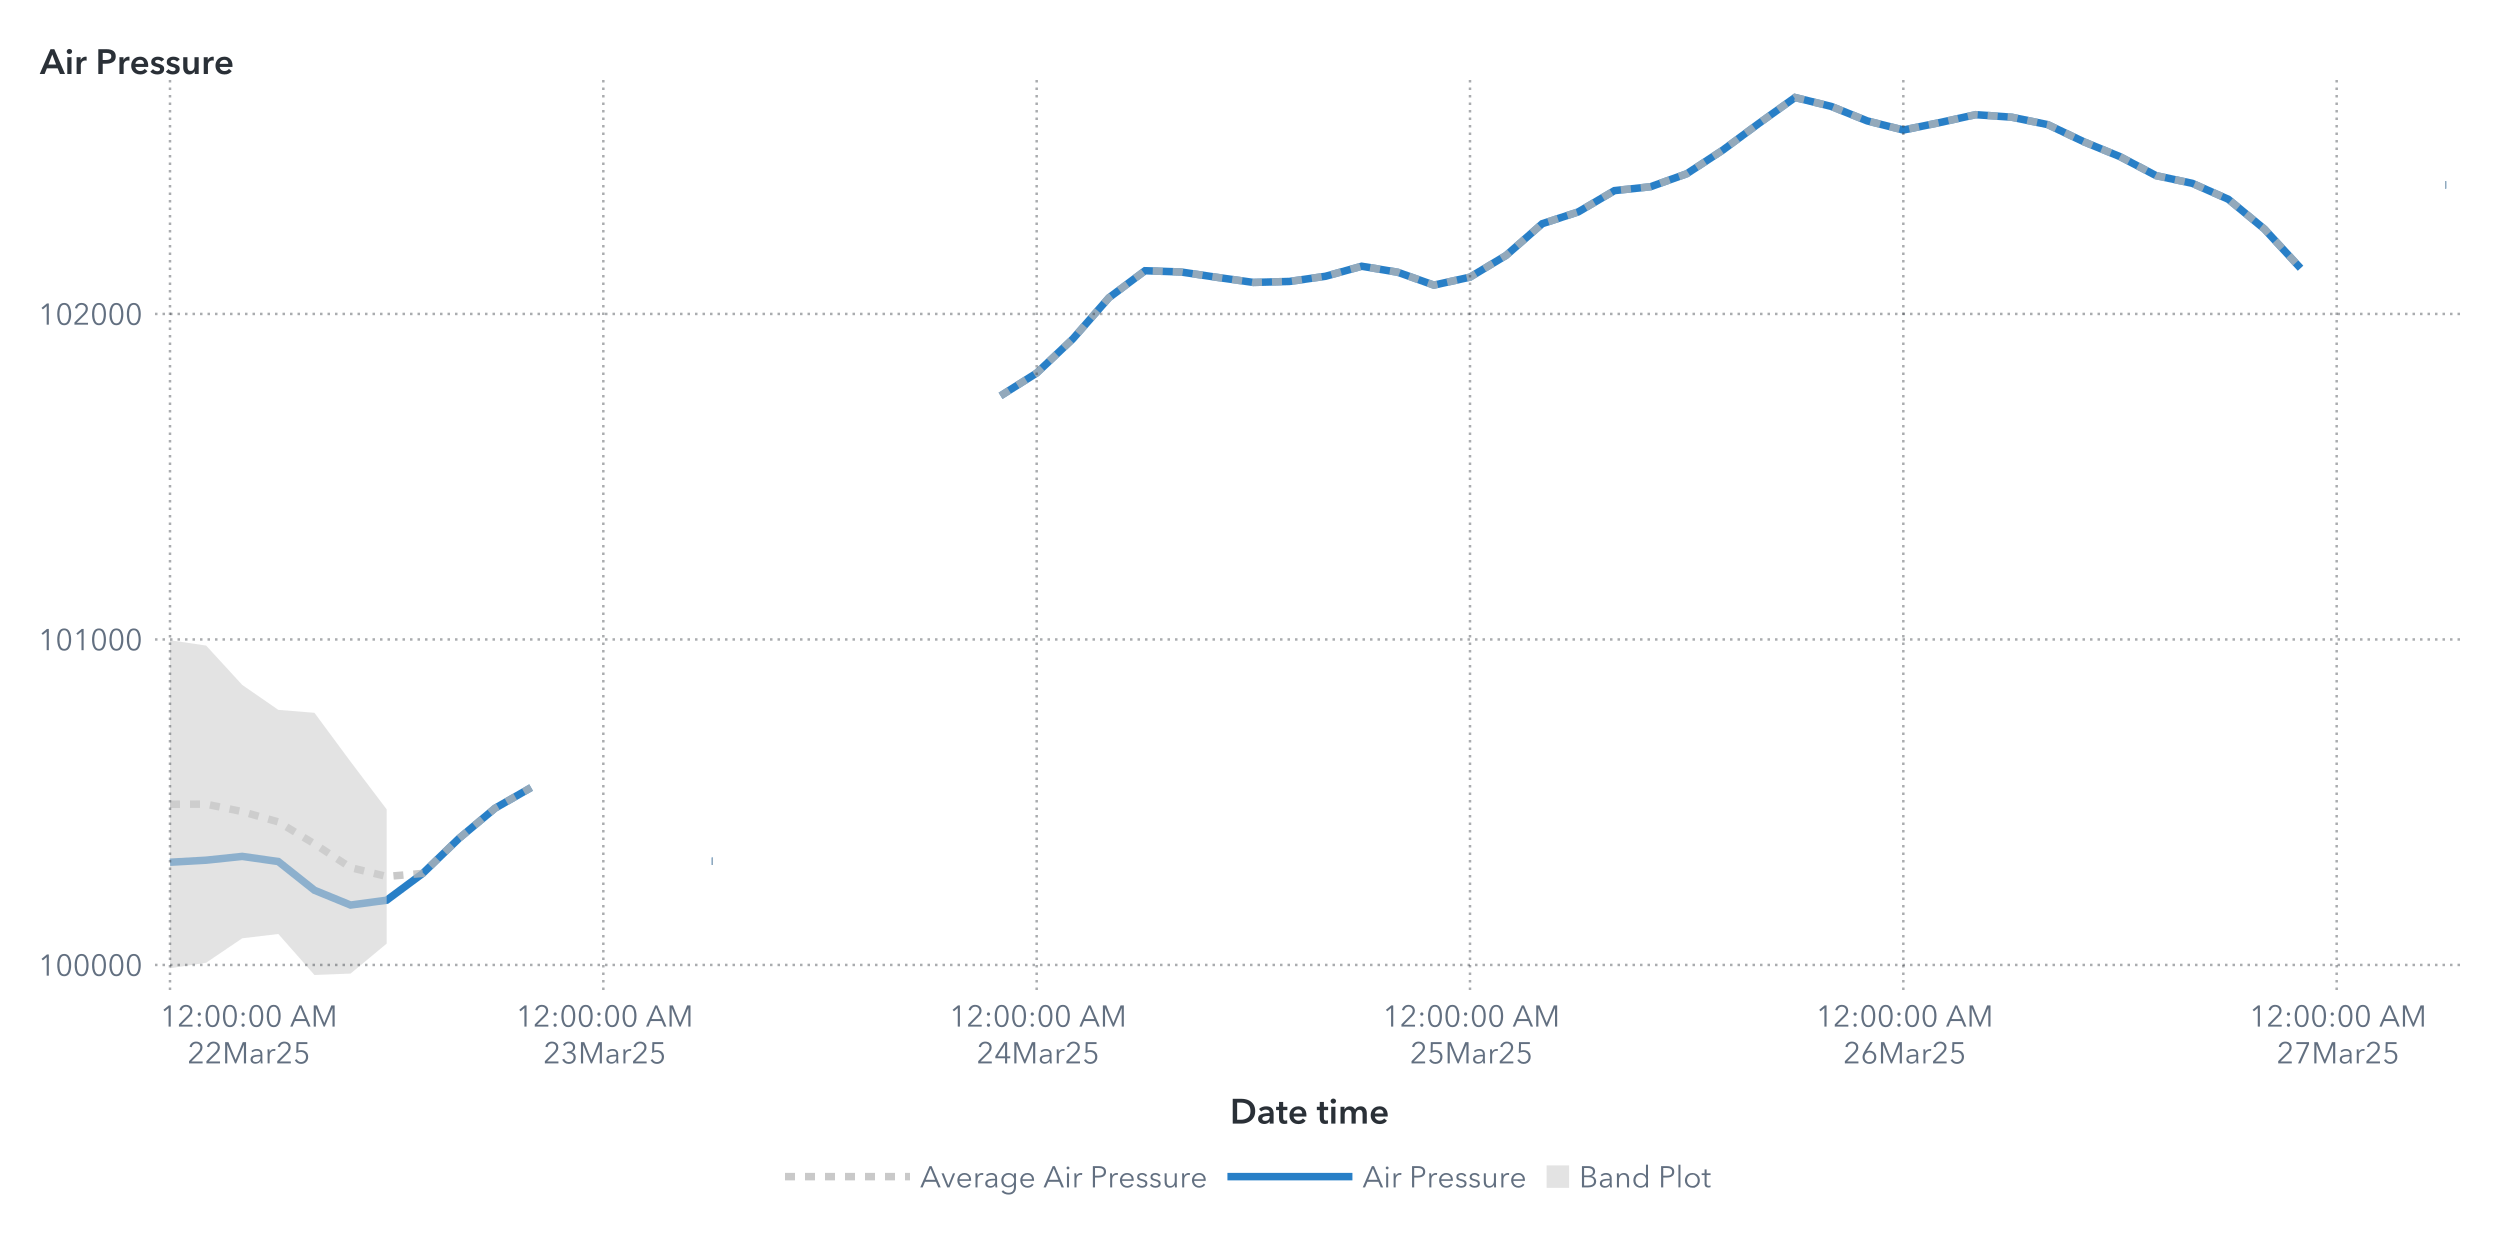
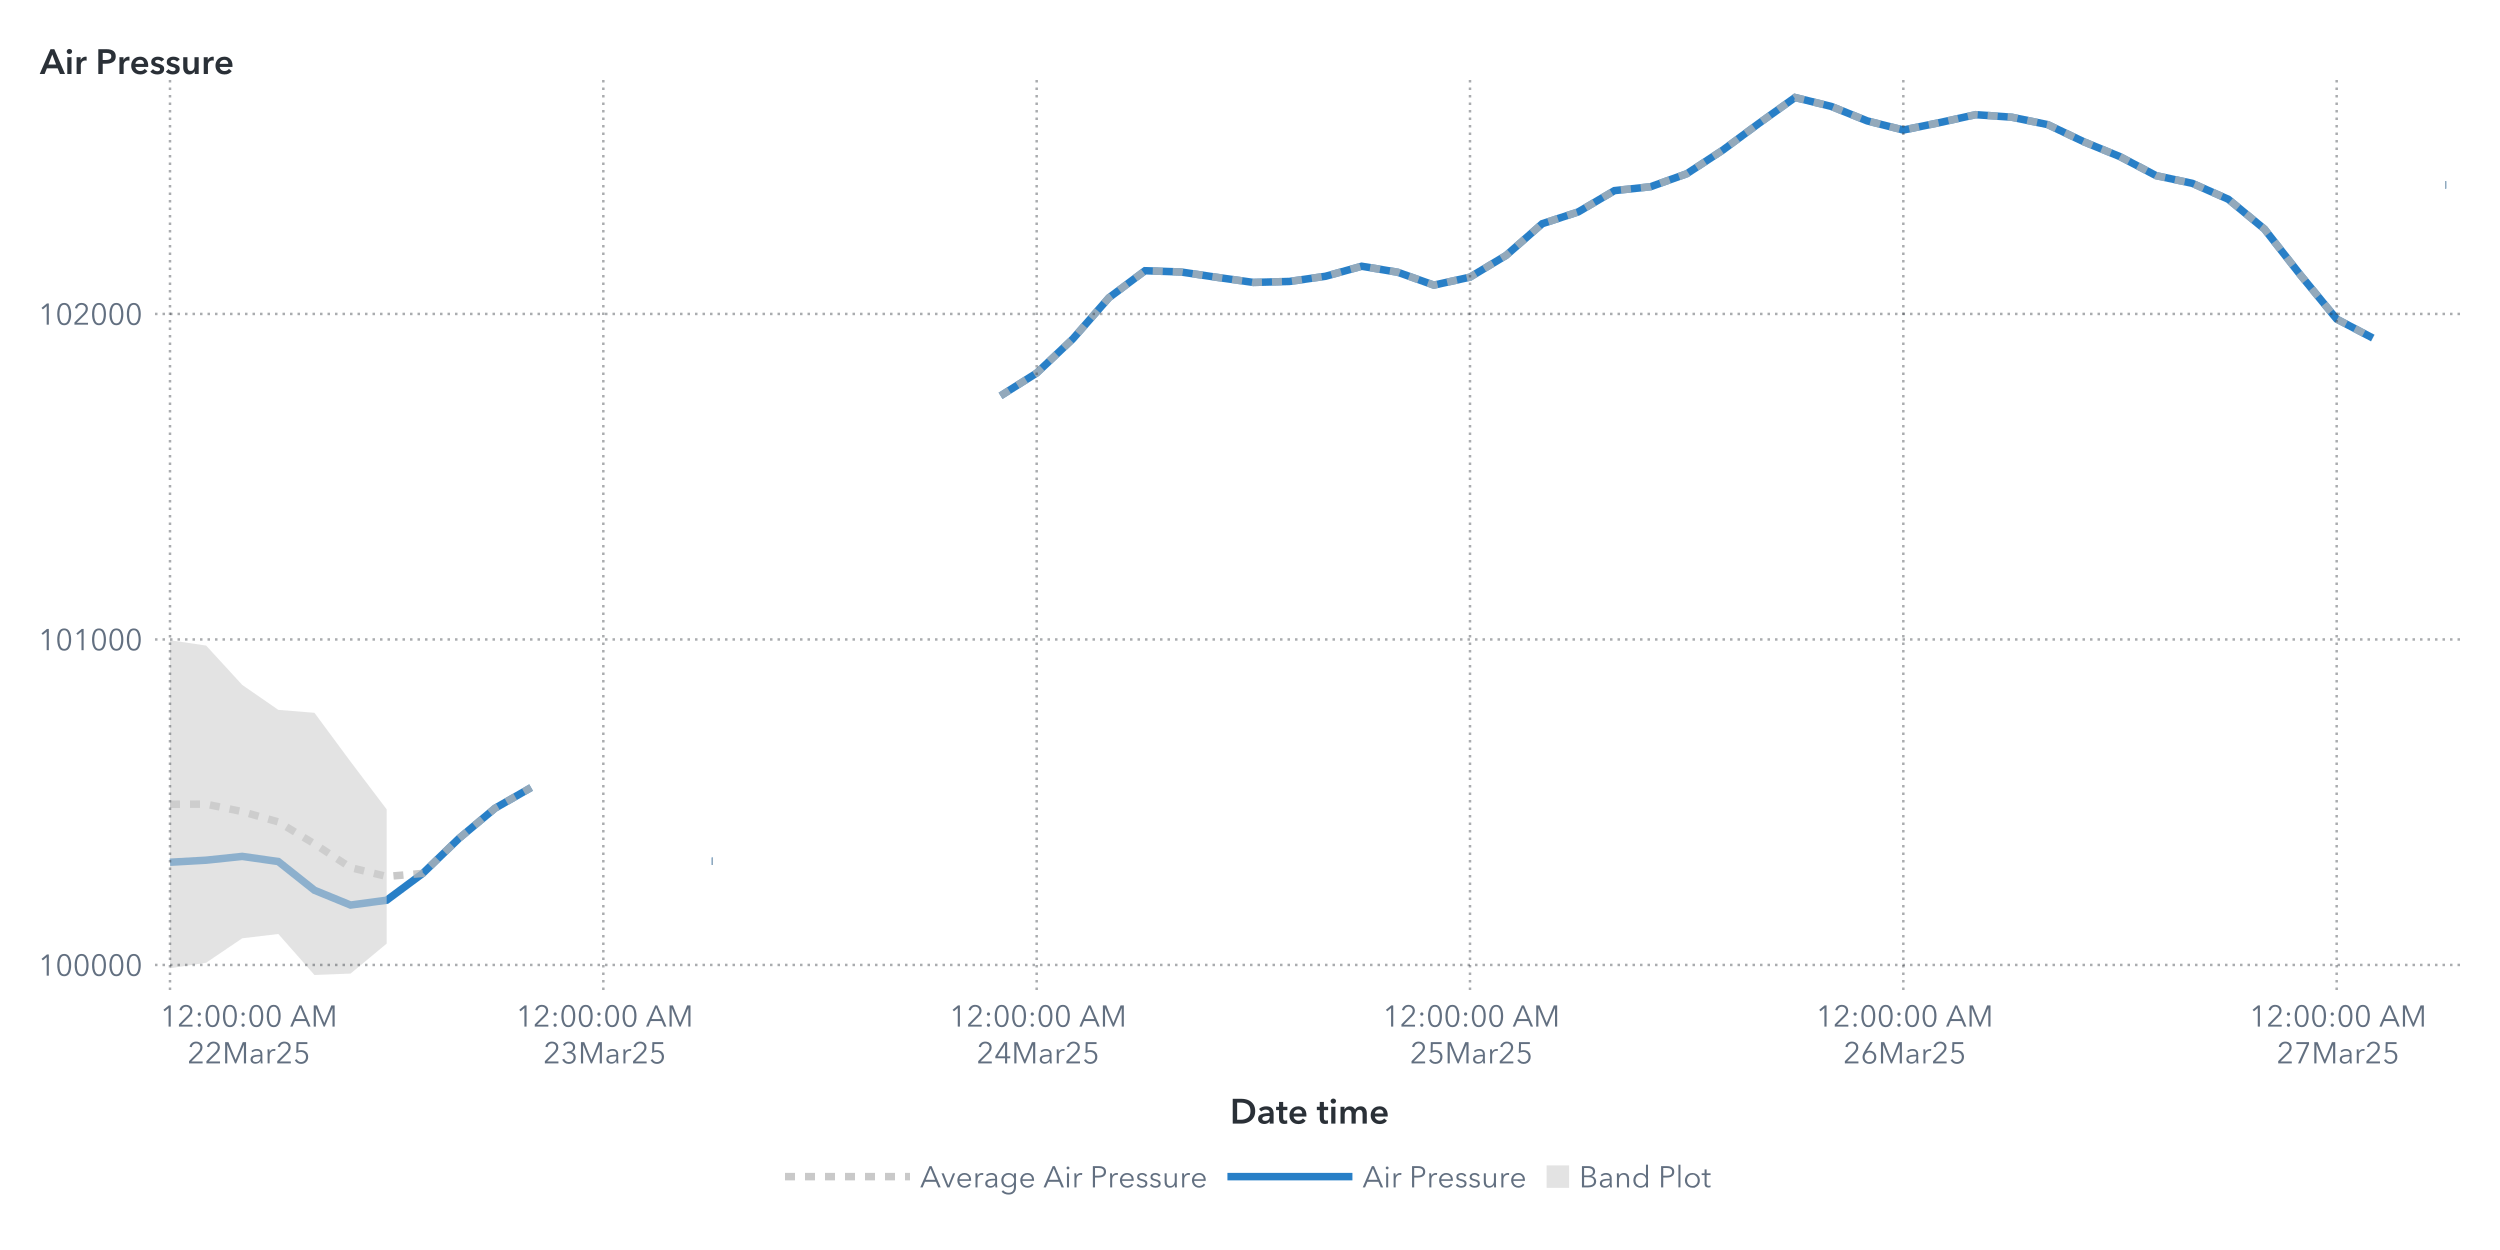
<svg xmlns="http://www.w3.org/2000/svg" xmlns:xlink="http://www.w3.org/1999/xlink" version="1.1" width="1000" height="500" viewBox="0 0 1000 500">
  <rect x="0" y="0" width="1000" height="500" fill="#ffffff">
</rect>
  <g>
    <rect x="0" y="0" rx="5" ry="5" width="1000.0" height="500.0" fill="#ffffff" opacity="0">
</rect>
    <rect x="0" y="0" rx="5" ry="5" width="1000.0" height="500.0" fill="#ffffff" opacity="0">
</rect>
    <rect x="0" y="0" rx="5" ry="5" width="1000.0" height="500.0" fill="#ffffff" opacity="0">
</rect>
    <rect x="0" y="0" rx="5" ry="5" width="1000.0" height="500.0" fill="#ffffff" opacity="0">
</rect>
    <g transform=" translate(16.0 -16.0)">
      <defs>
        <clipPath id="ClipPath0">
          <rect x="46" y="46" width="925" height="366">
</rect>
        </clipPath>
      </defs>
      <g clip-path="url(#ClipPath0)">
        <defs>
          <clipPath id="ClipPath1">
            <rect x="46" y="48" width="923" height="364">
</rect>
          </clipPath>
        </defs>
        <g clip-path="url(#ClipPath1)">
          <g transform="">
            <polyline id="Polyline_75" points="52.0,360.9  66.44,360.08  80.89,358.56  95.33,360.62  109.78,372.1  124.22,378.02  138.67,376.08  153.11,365.36  167.56,351.4  182.0,339.3  196.44,331.02 " fill="none" stroke="#287fc7" stroke-width="3.0">
</polyline>
            <polyline id="Polyline_75" points="268.67,360.5  269.17,360.5 " fill="none" stroke="#287fc7" stroke-width="3.0">
</polyline>
-             <polyline id="Polyline_75" points="384.22,174.33  398.67,165.21  413.11,151.58  427.56,135.1  442.0,124.29  456.44,124.8  470.89,126.95  485.33,128.97  499.78,128.58  514.22,126.51  528.67,122.5  543.11,124.9  557.56,130.05  572.0,126.86  586.44,118.16  600.89,105.48  615.33,100.75  629.78,92.25  644.22,90.69  658.67,85.51  673.11,76.05  687.56,65.35  702.0,55.0  716.44,58.55  730.89,64.36  745.33,68.01  759.78,65.06  774.22,61.87  788.67,62.88  803.11,65.85  817.56,72.73  832.0,78.66  846.44,86.26  860.89,89.33  875.33,95.71  889.78,107.63  904.22,123.29 " fill="none" stroke="#287fc7" stroke-width="3.0">
+             <polyline id="Polyline_75" points="384.22,174.33  398.67,165.21  413.11,151.58  427.56,135.1  442.0,124.29  456.44,124.8  470.89,126.95  485.33,128.97  499.78,128.58  514.22,126.51  528.67,122.5  543.11,124.9  557.56,130.05  572.0,126.86  586.44,118.16  600.89,105.48  615.33,100.75  629.78,92.25  644.22,90.69  658.67,85.51  673.11,76.05  687.56,65.35  702.0,55.0  716.44,58.55  730.89,64.36  745.33,68.01  759.78,65.06  774.22,61.87  788.67,62.88  803.11,65.85  817.56,72.73  832.0,78.66  846.44,86.26  860.89,89.33  875.33,95.71  889.78,107.63  904.22,126.05  918.67,143.63  933.11,151.22 " fill="none" stroke="#287fc7" stroke-width="3.0">
</polyline>
            <polyline id="Polyline_75" points="962.0,89.95  962.5,89.95 " fill="none" stroke="#287fc7" stroke-width="3.0">
</polyline>
          </g>
          <g transform="">
            <polyline id="Polyline_204" points="52.0,337.71  66.44,337.66  80.89,340.64  95.33,344.77  109.78,353.56  124.22,363.04  138.67,366.59  153.11,365.36  167.56,351.4  182.0,339.3  196.44,331.02 " fill="none" stroke="#b7b7b7" stroke-width="3.0" stroke-dasharray="4,4" opacity="0.75">
</polyline>
            <polyline id="Polyline_204" points="268.67,360.5  269.17,360.5 " fill="none" stroke="#b7b7b7" stroke-width="3.0" stroke-dasharray="4,4" opacity="0.75">
</polyline>
-             <polyline id="Polyline_204" points="384.22,174.33  398.67,165.21  413.11,151.58  427.56,135.1  442.0,124.29  456.44,124.8  470.89,126.95  485.33,128.97  499.78,128.58  514.22,126.51  528.67,122.5  543.11,124.9  557.56,130.05  572.0,126.86  586.44,118.16  600.89,105.48  615.33,100.75  629.78,92.25  644.22,90.69  658.67,85.51  673.11,76.05  687.56,65.35  702.0,55.0  716.44,58.55  730.89,64.36  745.33,68.01  759.78,65.06  774.22,61.87  788.67,62.88  803.11,65.85  817.56,72.73  832.0,78.66  846.44,86.26  860.89,89.33  875.33,95.71  889.78,107.63  904.22,123.29 " fill="none" stroke="#b7b7b7" stroke-width="3.0" stroke-dasharray="4,4" opacity="0.75">
+             <polyline id="Polyline_204" points="384.22,174.33  398.67,165.21  413.11,151.58  427.56,135.1  442.0,124.29  456.44,124.8  470.89,126.95  485.33,128.97  499.78,128.58  514.22,126.51  528.67,122.5  543.11,124.9  557.56,130.05  572.0,126.86  586.44,118.16  600.89,105.48  615.33,100.75  629.78,92.25  644.22,90.69  658.67,85.51  673.11,76.05  687.56,65.35  702.0,55.0  716.44,58.55  730.89,64.36  745.33,68.01  759.78,65.06  774.22,61.87  788.67,62.88  803.11,65.85  817.56,72.73  832.0,78.66  846.44,86.26  860.89,89.33  875.33,95.71  889.78,107.63  904.22,126.05  918.67,143.63  933.11,151.22 " fill="none" stroke="#b7b7b7" stroke-width="3.0" stroke-dasharray="4,4" opacity="0.75">
</polyline>
            <polyline id="Polyline_204" points="962.0,89.95  962.5,89.95 " fill="none" stroke="#b7b7b7" stroke-width="3.0" stroke-dasharray="4,4" opacity="0.75">
</polyline>
          </g>
          <g transform="">
            <polygon points="52.0,403.31  66.44,401.09  80.89,391.32  95.33,389.59  109.78,406.0  124.22,405.43  138.67,393.44  138.67,339.75  124.22,320.65  109.78,301.12  95.33,299.95  80.89,289.97  66.44,274.22  52.0,272.1 " fill="#d1d1d1" fill-opacity="0.6">
</polygon>
          </g>
        </g>
        <path d="M46.0 401.98L969.0 401.98" stroke="#2a3037" stroke-dasharray="1,2" fill="none" opacity="0.4">
</path>
        <path d="M46.0 271.78L969.0 271.78" stroke="#2a3037" stroke-dasharray="1,2" fill="none" opacity="0.4">
</path>
        <path d="M46.0 141.58L969.0 141.58" stroke="#2a3037" stroke-dasharray="1,2" fill="none" opacity="0.4">
</path>
        <path d="M52.0 412.0L52.0 48.0" stroke="#2a3037" stroke-dasharray="1,2" fill="none" opacity="0.4">
</path>
        <path d="M225.33 412.0L225.33 48.0" stroke="#2a3037" stroke-dasharray="1,2" fill="none" opacity="0.4">
</path>
        <path d="M398.67 412.0L398.67 48.0" stroke="#2a3037" stroke-dasharray="1,2" fill="none" opacity="0.4">
</path>
        <path d="M572.0 412.0L572.0 48.0" stroke="#2a3037" stroke-dasharray="1,2" fill="none" opacity="0.4">
</path>
        <path d="M745.33 412.0L745.33 48.0" stroke="#2a3037" stroke-dasharray="1,2" fill="none" opacity="0.4">
</path>
        <path d="M918.67 412.0L918.67 48.0" stroke="#2a3037" stroke-dasharray="1,2" fill="none" opacity="0.4">
</path>
      </g>
      <defs>
        <clipPath id="ClipPath2">
          <rect x="0" y="49" width="46" height="363">
</rect>
        </clipPath>
      </defs>
      <g clip-path="url(#ClipPath2)">
        <g fill="#626f80" stroke="#626f80" transform="translate(-0.76 406.28) scale(0.012 -0.012)">
          <defs>
            <path id="g49/TT0" d="M358.0 0 L286.0 0 L286.0 619.0 L158.0 510.0 L114.0 560.0 L294.0 708.0 L358.0 708.0 L358.0 0Z">
</path>
          </defs>
          <use x="0" y="0" xlink:href="#g49/TT0" />
          <defs>
            <path id="g48/TT0" d="M522.0 353.0Q 522.0,195.0  467.0,88.5 T 290.0,-18.0 Q 167.0,-18.0  112.5,88.5 T 58.0,353.0 Q 58.0,512.0  112.5,619.0 T 290.0,726.0 Q 412.0,726.0  467.0,618.5 T 522.0,353.0 Z M131.0 353.0Q 131.0,226.0  167.5,135.0 T 290.0,44.0 Q 375.0,44.0  412.0,135.5 T 449.0,353.0 Q 449.0,480.0  412.0,572.5 T 290.0,665.0 Q 204.0,665.0  167.5,573.0 T 131.0,353.0 Z">
</path>
          </defs>
          <use x="580.0" y="0" xlink:href="#g48/TT0" />
          <use x="1160.0" y="0" xlink:href="#g48/TT0" />
          <use x="1740.0" y="0" xlink:href="#g48/TT0" />
          <use x="2320.0" y="0" xlink:href="#g48/TT0" />
          <use x="2900.0" y="0" xlink:href="#g48/TT0" />
        </g>
        <text id="Text_462" x="41.0" y="406.28" font-size="9.0pt" font-family="Avenir Next for SAS" fill="#626f80" text-anchor="end" opacity="0">
100000</text>
        <g fill="#626f80" stroke="#626f80" transform="translate(-0.76 276.08) scale(0.012 -0.012)">
          <use x="0" y="0" xlink:href="#g49/TT0" />
          <use x="580.0" y="0" xlink:href="#g48/TT0" />
          <use x="1160.0" y="0" xlink:href="#g49/TT0" />
          <use x="1740.0" y="0" xlink:href="#g48/TT0" />
          <use x="2320.0" y="0" xlink:href="#g48/TT0" />
          <use x="2900.0" y="0" xlink:href="#g48/TT0" />
        </g>
        <text id="Text_463" x="41.0" y="276.08" font-size="9.0pt" font-family="Avenir Next for SAS" fill="#626f80" text-anchor="end" opacity="0">
101000</text>
        <g fill="#626f80" stroke="#626f80" transform="translate(-0.76 145.88) scale(0.012 -0.012)">
          <use x="0" y="0" xlink:href="#g49/TT0" />
          <use x="580.0" y="0" xlink:href="#g48/TT0" />
          <defs>
            <path id="g50/TT0" d="M51.0 0 L51.0 75.0 L341.0 368.0Q 380.0,408.0  403.0,447.0 T 426.0,530.0 Q 426.0,590.0  385.5,627.5 T 286.0,665.0 Q 230.0,665.0  191.0,630.0 T 140.0,539.0  L69.0 553.0Q 84.0,629.0  144.0,677.5 T 286.0,726.0 Q 344.0,726.0  392.5,703.5 T 470.0,637.0 T 499.0,531.0 Q 499.0,469.0  470.0,421.5 T 384.0,317.0  L129.0 64.0 L504.0 64.0 L504.0 0 L51.0 0Z">
</path>
          </defs>
          <use x="1160.0" y="0" xlink:href="#g50/TT0" />
          <use x="1740.0" y="0" xlink:href="#g48/TT0" />
          <use x="2320.0" y="0" xlink:href="#g48/TT0" />
          <use x="2900.0" y="0" xlink:href="#g48/TT0" />
        </g>
        <text id="Text_464" x="41.0" y="145.88" font-size="9.0pt" font-family="Avenir Next for SAS" fill="#626f80" text-anchor="end" opacity="0">
102000</text>
      </g>
      <g fill="#2a3037" stroke="#2a3037" transform="translate(0 45.59) scale(0.014 -0.014)">
        <defs>
          <path id="g65/TT1" d="M300.0 708.0 L409.0 708.0 L714.0 0 L570.0 0 L504.0 162.0 L197.0 162.0 L133.0 0 L-8.0 0 L300.0 708.0Z M460.0 270.0 L351.0 558.0 L240.0 270.0 L460.0 270.0Z">
</path>
        </defs>
        <use x="0" y="0" xlink:href="#g65/TT1" />
        <defs>
          <path id="g105/TT1" d="M133.0 715.0Q 166.0,715.0  188.5,694.5 T 211.0,643.0 Q 211.0,612.0  188.5,591.5 T 133.0,571.0 Q 101.0,571.0  79.0,592.5 T 57.0,643.0 Q 57.0,672.0  79.0,693.5 T 133.0,715.0 Z M74.0 480.0 L194.0 480.0 L194.0 0 L74.0 0 L74.0 480.0Z">
</path>
        </defs>
        <use x="706.0" y="0" xlink:href="#g105/TT1" />
        <defs>
          <path id="g114/TT1" d="M187.0 480.0 L187.0 400.0 L189.0 400.0Q 209.0,443.0  246.0,468.5 T 329.0,494.0 Q 346.0,494.0  358.0,491.0  L358.0 381.0Q 338.0,386.0  321.0,386.0 Q 272.0,386.0  243.0,363.0 T 203.0,310.5 T 192.0,257.0  L192.0 0 L72.0 0 L72.0 480.0 L187.0 480.0Z">
</path>
        </defs>
        <use x="974.0" y="0" xlink:href="#g114/TT1" />
        <defs>
          <path id="g80/TT1" d="M309.0 708.0Q 576.0,708.0  576.0,503.0 Q 576.0,393.0  500.0,343.0 T 301.0,293.0  L204.0 293.0 L204.0 0 L78.0 0 L78.0 708.0 L309.0 708.0Z M449.0 503.0Q 449.0,560.0  407.5,581.0 T 296.0,602.0  L204.0 602.0 L204.0 399.0 L292.0 399.0Q 363.0,399.0  406.0,422.0 T 449.0,503.0 Z">
</path>
        </defs>
        <use x="1588.0" y="0" xlink:href="#g80/TT1" />
        <use x="2198.0" y="0" xlink:href="#g114/TT1" />
        <defs>
          <path id="g101/TT1" d="M529.0 202.0 L164.0 202.0Q 168.0,152.0  208.0,118.0 T 301.0,84.0 Q 384.0,84.0  428.0,146.0  L508.0 82.0Q 437.0,-14.0  302.0,-14.0 Q 228.0,-14.0  169.5,16.5 T 77.5,104.0 T 44.0,237.0 Q 44.0,313.0  77.0,371.5 T 168.0,462.0 T 298.0,494.0 Q 402.0,494.0  466.0,427.0 T 530.0,234.0 Q 530.0,213.0  529.0,202.0 Z M297.0 404.0Q 244.0,404.0  206.0,371.0 T 164.0,288.0  L410.0 288.0Q 410.0,338.0  381.0,371.0 T 297.0,404.0 Z">
</path>
        </defs>
        <use x="2562.0" y="0" xlink:href="#g101/TT1" />
        <defs>
          <path id="g115/TT1" d="M230.0 404.0Q 198.0,404.0  175.5,391.0 T 153.0,352.0 Q 153.0,327.0  176.0,315.0 T 257.0,289.0 Q 325.0,273.0  368.5,241.0 T 412.0,146.0 Q 412.0,64.0  355.5,25.0 T 212.0,-14.0 Q 155.0,-14.0  102.0,7.0 T 15.0,65.0  L94.0 139.0Q 114.0,112.0  146.5,95.5 T 217.0,79.0 Q 248.0,79.0  271.0,93.0 T 294.0,136.0 Q 294.0,164.0  269.5,177.5 T 184.0,205.0 Q 119.0,221.0  80.5,250.5 T 42.0,341.0 Q 42.0,416.0  98.0,455.0 T 233.0,494.0 Q 287.0,494.0  336.0,475.0 T 413.0,421.0  L335.0 352.0Q 318.0,374.0  290.0,389.0 T 230.0,404.0 Z">
</path>
        </defs>
        <use x="3136.0" y="0" xlink:href="#g115/TT1" />
        <use x="3580.0" y="0" xlink:href="#g115/TT1" />
        <defs>
          <path id="g117/TT1" d="M396.0 0 L396.0 77.0 L394.0 77.0Q 377.0,39.0  336.5,12.5 T 245.0,-14.0 Q 157.0,-14.0  112.5,42.5 T 68.0,180.0  L68.0 480.0 L188.0 480.0 L188.0 214.0Q 188.0,86.0  278.0,86.0 Q 332.0,86.0  361.0,124.5 T 390.0,216.0  L390.0 480.0 L510.0 480.0 L510.0 0 L396.0 0Z">
</path>
        </defs>
        <use x="4024.0" y="0" xlink:href="#g117/TT1" />
        <use x="4606.0" y="0" xlink:href="#g114/TT1" />
        <use x="4970.0" y="0" xlink:href="#g101/TT1" />
      </g>
      <text id="Text_465" x="0" y="45.59" font-size="10.5pt" font-family="Avenir Next for SAS" font-weight="bold" fill="#2a3037" text-anchor="start" opacity="0">
Air Pressure</text>
      <defs>
        <clipPath id="ClipPath3">
          <rect x="46" y="412" width="922" height="57">
</rect>
        </clipPath>
      </defs>
      <g clip-path="url(#ClipPath3)">
        <g fill="#626f80" stroke="#626f80" transform="translate(48.0 426.65) scale(0.012 -0.012)">
          <use x="0" y="0" xlink:href="#g49/TT0" />
          <use x="580.0" y="0" xlink:href="#g50/TT0" />
          <defs>
            <path id="g58/TT0" d="M150.0 366.0Q 127.0,366.0  111.5,382.0 T 96.0,420.0 Q 96.0,442.0  111.5,458.0 T 150.0,474.0 Q 173.0,474.0  188.5,458.0 T 204.0,420.0 Q 204.0,398.0  188.5,382.0 T 150.0,366.0 Z M150.0 -6.0Q 127.0,-6.0  111.5,10.0 T 96.0,48.0 Q 96.0,70.0  111.5,86.0 T 150.0,102.0 Q 173.0,102.0  188.5,86.0 T 204.0,48.0 Q 204.0,26.0  188.5,10.0 T 150.0,-6.0 Z">
</path>
          </defs>
          <use x="1160.0" y="0" xlink:href="#g58/TT0" />
          <use x="1460.0" y="0" xlink:href="#g48/TT0" />
          <use x="2040.0" y="0" xlink:href="#g48/TT0" />
          <use x="2620.0" y="0" xlink:href="#g58/TT0" />
          <use x="2920.0" y="0" xlink:href="#g48/TT0" />
          <use x="3500.0" y="0" xlink:href="#g48/TT0" />
          <defs>
            <path id="g65/TT0" d="M89.0 0 L10.0 0 L316.0 708.0 L386.0 708.0 L690.0 0 L610.0 0 L532.0 186.0 L166.0 186.0 L89.0 0Z M193.0 252.0 L505.0 252.0 L349.0 628.0 L193.0 252.0Z">
</path>
          </defs>
          <use x="4330.0" y="0" xlink:href="#g65/TT0" />
          <defs>
            <path id="g77/TT0" d="M444.0 122.0 L445.0 122.0 L682.0 708.0 L792.0 708.0 L792.0 0 L720.0 0 L720.0 615.0 L718.0 615.0 L462.0 0 L424.0 0 L168.0 615.0 L166.0 615.0 L166.0 0 L94.0 0 L94.0 708.0 L204.0 708.0 L444.0 122.0Z">
</path>
          </defs>
          <use x="5030.0" y="0" xlink:href="#g77/TT0" />
        </g>
        <text x="83.0" y="426.65" font-size="9.0pt" font-family="Avenir Next for SAS" fill="#626f80" text-anchor="middle" opacity="0">
12:00:00 AM</text>
        <g fill="#626f80" stroke="#626f80" transform="translate(59.0 441.35) scale(0.012 -0.012)">
          <use x="0" y="0" xlink:href="#g50/TT0" />
          <use x="580.0" y="0" xlink:href="#g50/TT0" />
          <use x="1160.0" y="0" xlink:href="#g77/TT0" />
          <defs>
            <path id="g97/TT0" d="M260.0 423.0Q 220.0,423.0  183.0,408.0 T 121.0,368.0  L83.0 413.0Q 113.0,443.0  161.0,461.5 T 267.0,480.0 Q 347.0,480.0  398.0,436.0 T 449.0,310.0  L449.0 105.0Q 449.0,42.0  457.0,0  L396.0 0Q 389.0,40.0  389.0,76.0  L387.0 76.0Q 355.0,30.0  314.5,9.0 T 217.0,-12.0 Q 178.0,-12.0  141.0,2.5 T 79.5,49.0 T 55.0,130.0 Q 55.0,198.0  99.0,232.0 T 212.5,276.5 T 385.0,287.0  L385.0 302.0Q 385.0,362.0  353.0,392.5 T 260.0,423.0 Z M125.0 133.0Q 125.0,87.0  157.0,65.5 T 235.0,44.0 Q 304.0,44.0  344.5,89.0 T 385.0,199.0  L385.0 234.0 L365.0 234.0Q 259.0,234.0  192.0,213.5 T 125.0,133.0 Z">
</path>
          </defs>
          <use x="2046.0" y="0" xlink:href="#g97/TT0" />
          <defs>
            <path id="g114/TT0" d="M86.0 468.0 L151.0 468.0Q 155.0,418.0  155.0,388.0  L157.0 388.0Q 177.0,429.0  217.5,454.5 T 307.0,480.0 Q 334.0,480.0  352.0,475.0  L343.0 411.0Q 337.0,413.0  322.5,415.0 T 295.0,417.0 Q 236.0,417.0  197.0,372.5 T 158.0,240.0  L158.0 0 L90.0 0 L90.0 365.0Q 90.0,425.0  86.0,468.0 Z">
</path>
          </defs>
          <use x="2580.0" y="0" xlink:href="#g114/TT0" />
          <use x="2940.0" y="0" xlink:href="#g50/TT0" />
          <defs>
            <path id="g53/TT0" d="M180.0 644.0 L175.0 425.0Q 219.0,441.0  273.0,441.0 Q 339.0,441.0  391.5,413.0 T 473.5,334.5 T 503.0,219.0 Q 503.0,151.0  473.5,97.0 T 390.5,12.5 T 268.0,-18.0 Q 194.0,-18.0  140.0,16.0 T 56.0,111.0  L121.0 140.0Q 140.0,96.0  179.0,70.0 T 264.0,44.0 Q 311.0,44.0  349.0,66.0 T 408.5,126.5 T 430.0,212.0 Q 430.0,289.0  380.5,335.5 T 254.0,382.0 Q 180.0,382.0  107.0,343.0  L114.0 708.0 L475.0 708.0 L475.0 644.0 L180.0 644.0Z">
</path>
          </defs>
          <use x="3520.0" y="0" xlink:href="#g53/TT0" />
        </g>
        <text x="83.0" y="441.35" font-size="9.0pt" font-family="Avenir Next for SAS" fill="#626f80" text-anchor="middle" opacity="0">
22Mar25</text>
        <g fill="#626f80" stroke="#626f80" transform="translate(190.33 426.65) scale(0.012 -0.012)">
          <use x="0" y="0" xlink:href="#g49/TT0" />
          <use x="580.0" y="0" xlink:href="#g50/TT0" />
          <use x="1160.0" y="0" xlink:href="#g58/TT0" />
          <use x="1460.0" y="0" xlink:href="#g48/TT0" />
          <use x="2040.0" y="0" xlink:href="#g48/TT0" />
          <use x="2620.0" y="0" xlink:href="#g58/TT0" />
          <use x="2920.0" y="0" xlink:href="#g48/TT0" />
          <use x="3500.0" y="0" xlink:href="#g48/TT0" />
          <use x="4330.0" y="0" xlink:href="#g65/TT0" />
          <use x="5030.0" y="0" xlink:href="#g77/TT0" />
        </g>
        <text x="225.33" y="426.65" font-size="9.0pt" font-family="Avenir Next for SAS" fill="#626f80" text-anchor="middle" opacity="0">
12:00:00 AM</text>
        <g fill="#626f80" stroke="#626f80" transform="translate(201.33 441.35) scale(0.012 -0.012)">
          <use x="0" y="0" xlink:href="#g50/TT0" />
          <defs>
            <path id="g51/TT0" d="M245.0 402.0Q 319.0,402.0  364.5,433.5 T 410.0,532.0 Q 410.0,590.0  369.0,627.5 T 270.0,665.0 Q 226.0,665.0  191.0,643.5 T 135.0,582.0  L74.0 614.0Q 106.0,670.0  157.0,698.0 T 274.0,726.0 Q 331.0,726.0  378.0,703.5 T 453.0,638.0 T 481.0,536.0 Q 481.0,475.0  446.5,432.0 T 358.0,374.0  L358.0 372.0Q 421.0,359.0  461.0,312.0 T 501.0,196.0 Q 501.0,131.0  470.0,82.5 T 387.0,8.0 T 273.0,-18.0 Q 196.0,-18.0  137.5,19.5 T 49.0,127.0  L117.0 152.0Q 135.0,102.0  177.0,73.0 T 273.0,44.0 Q 314.0,44.0  350.0,62.5 T 407.5,115.5 T 429.0,196.0 Q 429.0,271.0  376.0,305.5 T 245.0,340.0  L214.0 340.0 L214.0 402.0 L245.0 402.0Z">
</path>
          </defs>
          <use x="580.0" y="0" xlink:href="#g51/TT0" />
          <use x="1160.0" y="0" xlink:href="#g77/TT0" />
          <use x="2046.0" y="0" xlink:href="#g97/TT0" />
          <use x="2580.0" y="0" xlink:href="#g114/TT0" />
          <use x="2940.0" y="0" xlink:href="#g50/TT0" />
          <use x="3520.0" y="0" xlink:href="#g53/TT0" />
        </g>
        <text x="225.33" y="441.35" font-size="9.0pt" font-family="Avenir Next for SAS" fill="#626f80" text-anchor="middle" opacity="0">
23Mar25</text>
        <g fill="#626f80" stroke="#626f80" transform="translate(363.67 426.65) scale(0.012 -0.012)">
          <use x="0" y="0" xlink:href="#g49/TT0" />
          <use x="580.0" y="0" xlink:href="#g50/TT0" />
          <use x="1160.0" y="0" xlink:href="#g58/TT0" />
          <use x="1460.0" y="0" xlink:href="#g48/TT0" />
          <use x="2040.0" y="0" xlink:href="#g48/TT0" />
          <use x="2620.0" y="0" xlink:href="#g58/TT0" />
          <use x="2920.0" y="0" xlink:href="#g48/TT0" />
          <use x="3500.0" y="0" xlink:href="#g48/TT0" />
          <use x="4330.0" y="0" xlink:href="#g65/TT0" />
          <use x="5030.0" y="0" xlink:href="#g77/TT0" />
        </g>
        <text x="398.67" y="426.65" font-size="9.0pt" font-family="Avenir Next for SAS" fill="#626f80" text-anchor="middle" opacity="0">
12:00:00 AM</text>
        <g fill="#626f80" stroke="#626f80" transform="translate(374.67 441.35) scale(0.012 -0.012)">
          <use x="0" y="0" xlink:href="#g50/TT0" />
          <defs>
            <path id="g52/TT0" d="M436.0 234.0 L540.0 234.0 L540.0 171.0 L436.0 171.0 L436.0 0 L366.0 0 L366.0 171.0 L42.0 171.0 L42.0 241.0 L342.0 708.0 L436.0 708.0 L436.0 234.0Z M366.0 627.0 L364.0 627.0 L117.0 234.0 L366.0 234.0 L366.0 627.0Z">
</path>
          </defs>
          <use x="580.0" y="0" xlink:href="#g52/TT0" />
          <use x="1160.0" y="0" xlink:href="#g77/TT0" />
          <use x="2046.0" y="0" xlink:href="#g97/TT0" />
          <use x="2580.0" y="0" xlink:href="#g114/TT0" />
          <use x="2940.0" y="0" xlink:href="#g50/TT0" />
          <use x="3520.0" y="0" xlink:href="#g53/TT0" />
        </g>
        <text x="398.67" y="441.35" font-size="9.0pt" font-family="Avenir Next for SAS" fill="#626f80" text-anchor="middle" opacity="0">
24Mar25</text>
        <g fill="#626f80" stroke="#626f80" transform="translate(537.0 426.65) scale(0.012 -0.012)">
          <use x="0" y="0" xlink:href="#g49/TT0" />
          <use x="580.0" y="0" xlink:href="#g50/TT0" />
          <use x="1160.0" y="0" xlink:href="#g58/TT0" />
          <use x="1460.0" y="0" xlink:href="#g48/TT0" />
          <use x="2040.0" y="0" xlink:href="#g48/TT0" />
          <use x="2620.0" y="0" xlink:href="#g58/TT0" />
          <use x="2920.0" y="0" xlink:href="#g48/TT0" />
          <use x="3500.0" y="0" xlink:href="#g48/TT0" />
          <use x="4330.0" y="0" xlink:href="#g65/TT0" />
          <use x="5030.0" y="0" xlink:href="#g77/TT0" />
        </g>
        <text x="572.0" y="426.65" font-size="9.0pt" font-family="Avenir Next for SAS" fill="#626f80" text-anchor="middle" opacity="0">
12:00:00 AM</text>
        <g fill="#626f80" stroke="#626f80" transform="translate(548.0 441.35) scale(0.012 -0.012)">
          <use x="0" y="0" xlink:href="#g50/TT0" />
          <use x="580.0" y="0" xlink:href="#g53/TT0" />
          <use x="1160.0" y="0" xlink:href="#g77/TT0" />
          <use x="2046.0" y="0" xlink:href="#g97/TT0" />
          <use x="2580.0" y="0" xlink:href="#g114/TT0" />
          <use x="2940.0" y="0" xlink:href="#g50/TT0" />
          <use x="3520.0" y="0" xlink:href="#g53/TT0" />
        </g>
        <text x="572.0" y="441.35" font-size="9.0pt" font-family="Avenir Next for SAS" fill="#626f80" text-anchor="middle" opacity="0">
25Mar25</text>
        <g fill="#626f80" stroke="#626f80" transform="translate(710.33 426.65) scale(0.012 -0.012)">
          <use x="0" y="0" xlink:href="#g49/TT0" />
          <use x="580.0" y="0" xlink:href="#g50/TT0" />
          <use x="1160.0" y="0" xlink:href="#g58/TT0" />
          <use x="1460.0" y="0" xlink:href="#g48/TT0" />
          <use x="2040.0" y="0" xlink:href="#g48/TT0" />
          <use x="2620.0" y="0" xlink:href="#g58/TT0" />
          <use x="2920.0" y="0" xlink:href="#g48/TT0" />
          <use x="3500.0" y="0" xlink:href="#g48/TT0" />
          <use x="4330.0" y="0" xlink:href="#g65/TT0" />
          <use x="5030.0" y="0" xlink:href="#g77/TT0" />
        </g>
        <text x="745.33" y="426.65" font-size="9.0pt" font-family="Avenir Next for SAS" fill="#626f80" text-anchor="middle" opacity="0">
12:00:00 AM</text>
        <g fill="#626f80" stroke="#626f80" transform="translate(721.33 441.35) scale(0.012 -0.012)">
          <use x="0" y="0" xlink:href="#g50/TT0" />
          <defs>
            <path id="g54/TT0" d="M203.0 397.0Q 218.0,409.0  247.0,416.0 T 304.0,423.0 Q 365.0,423.0  414.5,395.5 T 492.0,318.0 T 520.0,205.0 Q 520.0,140.0  490.5,89.5 T 408.5,10.5 T 290.0,-18.0 Q 224.0,-18.0  171.5,10.5 T 89.5,89.5 T 60.0,205.0 Q 60.0,255.0  77.0,301.5 T 124.0,397.0  L317.0 708.0 L400.0 708.0 L201.0 399.0 L203.0 397.0Z M290.0 43.0Q 336.0,43.0  372.0,64.0 T 428.0,122.0 T 448.0,205.0 Q 448.0,275.0  405.0,320.0 T 290.0,365.0 Q 218.0,365.0  175.0,320.0 T 132.0,205.0 Q 132.0,159.0  152.0,122.0 T 208.0,64.0 T 244.0,43.0 Z">
</path>
          </defs>
          <use x="580.0" y="0" xlink:href="#g54/TT0" />
          <use x="1160.0" y="0" xlink:href="#g77/TT0" />
          <use x="2046.0" y="0" xlink:href="#g97/TT0" />
          <use x="2580.0" y="0" xlink:href="#g114/TT0" />
          <use x="2940.0" y="0" xlink:href="#g50/TT0" />
          <use x="3520.0" y="0" xlink:href="#g53/TT0" />
        </g>
        <text x="745.33" y="441.35" font-size="9.0pt" font-family="Avenir Next for SAS" fill="#626f80" text-anchor="middle" opacity="0">
26Mar25</text>
        <g fill="#626f80" stroke="#626f80" transform="translate(883.67 426.65) scale(0.012 -0.012)">
          <use x="0" y="0" xlink:href="#g49/TT0" />
          <use x="580.0" y="0" xlink:href="#g50/TT0" />
          <use x="1160.0" y="0" xlink:href="#g58/TT0" />
          <use x="1460.0" y="0" xlink:href="#g48/TT0" />
          <use x="2040.0" y="0" xlink:href="#g48/TT0" />
          <use x="2620.0" y="0" xlink:href="#g58/TT0" />
          <use x="2920.0" y="0" xlink:href="#g48/TT0" />
          <use x="3500.0" y="0" xlink:href="#g48/TT0" />
          <use x="4330.0" y="0" xlink:href="#g65/TT0" />
          <use x="5030.0" y="0" xlink:href="#g77/TT0" />
        </g>
        <text x="918.67" y="426.65" font-size="9.0pt" font-family="Avenir Next for SAS" fill="#626f80" text-anchor="middle" opacity="0">
12:00:00 AM</text>
        <g fill="#626f80" stroke="#626f80" transform="translate(894.67 441.35) scale(0.012 -0.012)">
          <use x="0" y="0" xlink:href="#g50/TT0" />
          <defs>
            <path id="g55/TT0" d="M498.0 642.0 L213.0 0 L132.0 0 L425.0 644.0 L78.0 644.0 L78.0 708.0 L498.0 708.0 L498.0 642.0Z">
</path>
          </defs>
          <use x="580.0" y="0" xlink:href="#g55/TT0" />
          <use x="1160.0" y="0" xlink:href="#g77/TT0" />
          <use x="2046.0" y="0" xlink:href="#g97/TT0" />
          <use x="2580.0" y="0" xlink:href="#g114/TT0" />
          <use x="2940.0" y="0" xlink:href="#g50/TT0" />
          <use x="3520.0" y="0" xlink:href="#g53/TT0" />
        </g>
        <text x="918.67" y="441.35" font-size="9.0pt" font-family="Avenir Next for SAS" fill="#626f80" text-anchor="middle" opacity="0">
27Mar25</text>
      </g>
      <g fill="#2a3037" stroke="#2a3037" transform="translate(476.0 465.44) scale(0.014 -0.014)">
        <defs>
          <path id="g68/TT1" d="M329.0 708.0Q 430.0,708.0  518.5,673.0 T 663.5,558.5 T 720.0,354.0 Q 720.0,237.0  663.0,157.0 T 516.5,38.5 T 329.0,0  L78.0 0 L78.0 708.0 L329.0 708.0Z M585.0 354.0Q 585.0,492.0  506.0,546.0 T 309.0,600.0  L204.0 600.0 L204.0 110.0 L309.0 110.0Q 424.0,110.0  504.5,166.5 T 585.0,354.0 Z">
</path>
        </defs>
        <use x="0" y="0" xlink:href="#g68/TT1" />
        <defs>
          <path id="g97/TT1" d="M367.0 61.0Q 349.0,29.0  308.5,8.5 T 218.0,-12.0 Q 175.0,-12.0  134.0,3.0 T 65.5,51.5 T 38.0,137.0 Q 38.0,233.0  131.0,266.5 T 368.0,300.0  L368.0 312.0Q 368.0,354.0  337.0,377.0 T 258.0,400.0 Q 221.0,400.0  186.0,384.5 T 127.0,345.0  L65.0 418.0Q 105.0,455.0  158.5,474.5 T 268.0,494.0 Q 385.0,494.0  433.5,436.0 T 482.0,292.0  L482.0 0 L370.0 0 L370.0 61.0 L367.0 61.0Z M341.0 219.0Q 158.0,219.0  158.0,139.0 Q 158.0,107.0  182.5,93.0 T 242.0,79.0 Q 303.0,79.0  335.5,111.5 T 368.0,202.0  L368.0 219.0 L341.0 219.0Z">
</path>
        </defs>
        <use x="764.0" y="0" xlink:href="#g97/TT1" />
        <defs>
          <path id="g116/TT1" d="M3.0 480.0 L87.0 480.0 L87.0 619.0 L205.0 619.0 L205.0 480.0 L325.0 480.0 L325.0 384.0 L205.0 384.0 L205.0 161.0Q 205.0,125.0  218.0,106.0 T 268.0,87.0 Q 299.0,87.0  319.0,97.0  L323.0 3.0Q 289.0,-10.0  243.0,-10.0 Q 155.0,-10.0  121.0,35.5 T 87.0,160.0  L87.0 384.0 L3.0 384.0 L3.0 480.0Z">
</path>
        </defs>
        <use x="1314.0" y="0" xlink:href="#g116/TT1" />
        <use x="1654.0" y="0" xlink:href="#g101/TT1" />
        <use x="2478.0" y="0" xlink:href="#g116/TT1" />
        <use x="2818.0" y="0" xlink:href="#g105/TT1" />
        <defs>
          <path id="g109/TT1" d="M822.0 300.0 L822.0 0 L702.0 0 L702.0 266.0Q 702.0,394.0  612.0,394.0 Q 560.0,394.0  533.0,354.5 T 506.0,262.0  L506.0 0 L386.0 0 L386.0 290.0Q 386.0,337.0  363.5,365.5 T 297.0,394.0 Q 246.0,394.0  219.0,355.5 T 192.0,264.0  L192.0 0 L72.0 0 L72.0 480.0 L186.0 480.0 L186.0 403.0 L188.0 403.0Q 205.0,442.0  244.0,468.0 T 337.0,494.0 Q 390.0,494.0  428.0,470.0 T 487.0,403.0 Q 511.0,447.0  551.5,470.5 T 645.0,494.0 Q 733.0,494.0  777.5,437.5 T 822.0,300.0 Z">
</path>
        </defs>
        <use x="3086.0" y="0" xlink:href="#g109/TT1" />
        <use x="3976.0" y="0" xlink:href="#g101/TT1" />
      </g>
      <text id="Text_467" x="507.0" y="465.44" font-size="10.5pt" font-family="Avenir Next for SAS" font-weight="bold" fill="#2a3037" text-anchor="middle" opacity="0">
Date time</text>
    </g>
    <g transform=" translate(16.0 -16.0)">
</g>
    <g transform=" translate(16.0 -16.0)">
</g>
    <g transform=" translate(16.0 -16.0)">
      <rect x="292.0" y="473.3" rx="5" ry="5" width="382.42" height="26.7" fill="#ffffff">
</rect>
      <path d="M298.0 486.65L348.0 486.65" stroke="#b7b7b7" stroke-dasharray="4,4" stroke-width="3.0" fill="none" opacity="0.75">
</path>
      <g fill="#626f80" stroke="#626f80" transform="translate(352.0 490.95) scale(0.012 -0.012)">
        <use x="0" y="0" xlink:href="#g65/TT0" />
        <defs>
          <path id="g118/TT0" d="M282.0 0 L207.0 0 L16.0 468.0 L92.0 468.0 L244.0 72.0 L246.0 72.0 L399.0 468.0 L472.0 468.0 L282.0 0Z">
</path>
        </defs>
        <use x="700.0" y="0" xlink:href="#g118/TT0" />
        <defs>
          <path id="g101/TT0" d="M515.0 216.0 L127.0 216.0Q 128.0,169.0  150.5,130.5 T 212.0,69.0 T 298.0,46.0 Q 347.0,46.0  387.0,69.5 T 448.0,127.0  L499.0 87.0Q 421.0,-12.0  298.0,-12.0 Q 229.0,-12.0  174.0,20.0 T 87.5,108.0 T 56.0,234.0 Q 56.0,303.0  87.0,359.5 T 172.0,448.0 T 292.0,480.0 Q 363.0,480.0  413.5,449.5 T 490.0,366.0 T 516.0,248.0 Q 516.0,228.0  515.0,216.0 Z M292.0 423.0Q 248.0,423.0  211.5,402.0 T 153.0,345.5 T 128.0,270.0  L447.0 270.0Q 444.0,338.0  403.5,380.5 T 292.0,423.0 Z">
</path>
        </defs>
        <use x="1188.0" y="0" xlink:href="#g101/TT0" />
        <use x="1760.0" y="0" xlink:href="#g114/TT0" />
        <use x="2120.0" y="0" xlink:href="#g97/TT0" />
        <defs>
          <path id="g103/TT0" d="M294.0 -180.0Q 389.0,-180.0  433.0,-129.0 T 477.0,4.0  L477.0 92.0 L475.0 92.0Q 449.0,50.0  399.5,25.0 T 298.0,0 Q 226.0,0  171.0,30.5 T 86.0,115.5 T 56.0,238.0 Q 56.0,305.0  86.5,360.0 T 172.0,447.5 T 298.0,480.0 Q 351.0,480.0  399.5,455.5 T 475.0,387.0  L477.0 387.0 L477.0 468.0 L545.0 468.0 L545.0 4.0Q 545.0,-56.0  523.0,-110.5 T 444.0,-202.5 T 291.0,-240.0 Q 227.0,-240.0  167.5,-215.0 T 66.0,-146.0  L115.0 -94.0Q 144.0,-131.0  193.0,-155.5 T 294.0,-180.0 Z M305.0 58.0Q 357.0,58.0  398.0,81.0 T 462.0,145.5 T 485.0,240.0 Q 485.0,289.0  461.5,331.0 T 397.0,398.0 T 305.0,423.0 Q 250.0,423.0  210.0,398.0 T 149.0,331.5 T 128.0,240.0 Q 128.0,190.0  149.0,148.5 T 210.0,82.5 T 250.0,58.0 Z">
</path>
        </defs>
        <use x="2654.0" y="0" xlink:href="#g103/TT0" />
        <use x="3286.0" y="0" xlink:href="#g101/TT0" />
        <use x="4108.0" y="0" xlink:href="#g65/TT0" />
        <defs>
          <path id="g105/TT0" d="M125.0 600.0Q 106.0,600.0  91.5,614.0 T 77.0,648.0 Q 77.0,668.0  91.5,682.0 T 125.0,696.0 Q 144.0,696.0  158.5,682.0 T 173.0,648.0 Q 173.0,628.0  158.5,614.0 T 125.0,600.0 Z M159.0 0 L91.0 0 L91.0 468.0 L159.0 468.0 L159.0 0Z">
</path>
        </defs>
        <use x="4808.0" y="0" xlink:href="#g105/TT0" />
        <use x="5058.0" y="0" xlink:href="#g114/TT0" />
        <defs>
          <path id="g80/TT0" d="M294.0 708.0Q 405.0,708.0  469.0,660.0 T 533.0,519.0 Q 533.0,426.0  468.0,377.5 T 292.0,329.0  L166.0 329.0 L166.0 0 L94.0 0 L94.0 708.0 L294.0 708.0Z M288.0 390.0Q 372.0,390.0  416.5,423.0 T 461.0,519.0 Q 461.0,583.0  416.5,614.5 T 288.0,646.0  L166.0 646.0 L166.0 390.0 L288.0 390.0Z">
</path>
        </defs>
        <use x="5668.0" y="0" xlink:href="#g80/TT0" />
        <use x="6248.0" y="0" xlink:href="#g114/TT0" />
        <use x="6608.0" y="0" xlink:href="#g101/TT0" />
        <defs>
          <path id="g115/TT0" d="M224.0 423.0Q 183.0,423.0  154.0,404.5 T 125.0,350.0 Q 125.0,318.0  151.0,300.0 T 237.0,270.0 Q 320.0,253.0  359.5,220.0 T 399.0,133.0 Q 399.0,59.0  347.5,23.5 T 223.0,-12.0 Q 167.0,-12.0  118.0,11.0 T 38.0,79.0  L92.0 119.0Q 111.0,87.0  146.5,66.5 T 222.0,46.0 Q 270.0,46.0  301.0,65.5 T 332.0,128.0 Q 332.0,163.0  299.5,182.0 T 194.0,218.0 Q 136.0,232.0  98.0,258.5 T 60.0,344.0 Q 60.0,411.0  108.5,445.5 T 227.0,480.0 Q 277.0,480.0  323.0,457.5 T 391.0,396.0  L339.0 357.0Q 324.0,387.0  293.0,405.0 T 224.0,423.0 Z">
</path>
        </defs>
        <use x="7180.0" y="0" xlink:href="#g115/TT0" />
        <use x="7624.0" y="0" xlink:href="#g115/TT0" />
        <defs>
          <path id="g117/TT0" d="M426.0 80.0 L424.0 80.0Q 405.0,40.0  359.5,14.0 T 264.0,-12.0 Q 177.0,-12.0  131.5,40.0 T 86.0,181.0  L86.0 468.0 L154.0 468.0 L154.0 209.0Q 154.0,130.0  182.5,87.5 T 281.0,45.0 Q 319.0,45.0  351.0,65.5 T 403.0,127.0 T 423.0,228.0  L423.0 468.0 L491.0 468.0 L491.0 103.0Q 491.0,43.0  495.0,0  L430.0 0Q 426.0,50.0  426.0,80.0 Z">
</path>
        </defs>
        <use x="8068.0" y="0" xlink:href="#g117/TT0" />
        <use x="8649.0" y="0" xlink:href="#g114/TT0" />
        <use x="9009.0" y="0" xlink:href="#g101/TT0" />
      </g>
      <text x="352.0" y="490.95" font-size="9.0pt" font-family="Avenir Next for SAS" fill="#626f80" text-anchor="start" opacity="0">
Average Air Pressure</text>
      <path d="M474.97 486.65L524.97 486.65Z" stroke="#287fc7" stroke-width="3.0" fill="none">
</path>
      <g fill="#626f80" stroke="#626f80" transform="translate(528.97 490.95) scale(0.012 -0.012)">
        <use x="0" y="0" xlink:href="#g65/TT0" />
        <use x="700.0" y="0" xlink:href="#g105/TT0" />
        <use x="950.0" y="0" xlink:href="#g114/TT0" />
        <use x="1560.0" y="0" xlink:href="#g80/TT0" />
        <use x="2140.0" y="0" xlink:href="#g114/TT0" />
        <use x="2500.0" y="0" xlink:href="#g101/TT0" />
        <use x="3072.0" y="0" xlink:href="#g115/TT0" />
        <use x="3516.0" y="0" xlink:href="#g115/TT0" />
        <use x="3960.0" y="0" xlink:href="#g117/TT0" />
        <use x="4541.0" y="0" xlink:href="#g114/TT0" />
        <use x="4901.0" y="0" xlink:href="#g101/TT0" />
      </g>
      <text x="528.97" y="490.95" font-size="9.0pt" font-family="Avenir Next for SAS" fill="#626f80" text-anchor="start" opacity="0">
Air Pressure</text>
      <rect x="602.65" y="482.15" width="9.0" height="9.0" fill="#d1d1d1" opacity="0.6">
</rect>
      <g fill="#626f80" stroke="#626f80" transform="translate(615.65 490.95) scale(0.012 -0.012)">
        <defs>
          <path id="g66/TT0" d="M305.0 708.0Q 401.0,708.0  467.0,666.0 T 533.0,527.0 Q 533.0,471.0  498.5,429.5 T 408.0,375.0  L408.0 373.0Q 479.0,365.0  523.5,318.0 T 568.0,196.0 Q 568.0,137.0  536.0,93.0 T 444.0,24.5 T 304.0,0  L94.0 0 L94.0 708.0 L305.0 708.0Z M311.0 398.0Q 372.0,398.0  416.5,428.0 T 461.0,522.0 Q 461.0,586.0  414.0,616.0 T 291.0,646.0  L166.0 646.0 L166.0 398.0 L311.0 398.0Z M300.0 62.0Q 385.0,62.0  440.0,96.0 T 495.0,200.0 Q 495.0,269.0  448.0,304.0 T 313.0,339.0  L166.0 339.0 L166.0 62.0 L300.0 62.0Z">
</path>
        </defs>
        <use x="0" y="0" xlink:href="#g66/TT0" />
        <use x="636.0" y="0" xlink:href="#g97/TT0" />
        <defs>
          <path id="g110/TT0" d="M155.0 388.0 L157.0 388.0Q 176.0,428.0  221.5,454.0 T 317.0,480.0 Q 404.0,480.0  449.5,428.0 T 495.0,287.0  L495.0 0 L427.0 0 L427.0 259.0Q 427.0,338.0  398.5,380.5 T 300.0,423.0 Q 262.0,423.0  230.0,402.5 T 178.0,341.0 T 158.0,240.0  L158.0 0 L90.0 0 L90.0 365.0Q 90.0,425.0  86.0,468.0  L151.0 468.0Q 155.0,418.0  155.0,388.0 Z">
</path>
        </defs>
        <use x="1170.0" y="0" xlink:href="#g110/TT0" />
        <defs>
          <path id="g100/TT0" d="M298.0 -12.0Q 227.0,-12.0  171.5,20.5 T 86.0,109.0 T 56.0,234.0 Q 56.0,303.0  86.0,359.0 T 171.5,447.5 T 298.0,480.0 Q 350.0,480.0  398.0,455.5 T 475.0,387.0  L477.0 387.0 L477.0 756.0 L545.0 756.0 L545.0 0 L477.0 0 L477.0 79.0 L475.0 79.0Q 446.0,36.0  398.0,12.0 T 298.0,-12.0 Z M305.0 46.0Q 357.0,46.0  398.0,70.5 T 462.0,138.0 T 485.0,234.0 Q 485.0,287.0  462.0,330.0 T 398.0,398.0 T 305.0,423.0 Q 250.0,423.0  210.0,398.0 T 149.0,330.0 T 128.0,234.0 Q 128.0,181.0  149.0,138.5 T 210.0,71.0 T 250.0,46.0 Z">
</path>
        </defs>
        <use x="1751.0" y="0" xlink:href="#g100/TT0" />
        <use x="2638.0" y="0" xlink:href="#g80/TT0" />
        <defs>
          <path id="g108/TT0" d="M160.0 0 L92.0 0 L92.0 756.0 L160.0 756.0 L160.0 0Z">
</path>
        </defs>
        <use x="3218.0" y="0" xlink:href="#g108/TT0" />
        <defs>
          <path id="g111/TT0" d="M305.0 -12.0Q 234.0,-12.0  177.0,20.0 T 88.0,108.0 T 56.0,234.0 Q 56.0,304.0  88.0,360.0 T 177.0,448.0 T 305.0,480.0 Q 377.0,480.0  434.0,448.0 T 523.0,360.0 T 555.0,234.0 Q 555.0,164.0  523.0,108.0 T 434.0,20.0 T 377.0,-12.0 Z M305.0 423.0Q 252.0,423.0  212.0,398.0 T 150.0,330.0 T 128.0,234.0 Q 128.0,181.0  150.0,138.5 T 212.0,71.0 T 305.0,46.0 Q 358.0,46.0  398.5,71.0 T 461.0,138.5 T 483.0,234.0 Q 483.0,287.0  461.0,330.0 T 398.5,398.0 T 358.0,423.0 Z">
</path>
        </defs>
        <use x="3470.0" y="0" xlink:href="#g111/TT0" />
        <defs>
          <path id="g116/TT0" d="M169.0 411.0 L169.0 138.0Q 169.0,89.0  187.0,70.5 T 239.0,52.0 Q 268.0,52.0  298.0,67.0  L301.0 8.0Q 264.0,-6.0  221.0,-6.0 Q 173.0,-6.0  137.0,22.0 T 101.0,119.0  L101.0 411.0 L4.0 411.0 L4.0 468.0 L101.0 468.0 L101.0 600.0 L169.0 600.0 L169.0 468.0 L301.0 468.0 L301.0 411.0 L169.0 411.0Z">
</path>
        </defs>
        <use x="4081.0" y="0" xlink:href="#g116/TT0" />
      </g>
      <text x="615.65" y="490.95" font-size="9.0pt" font-family="Avenir Next for SAS" fill="#626f80" text-anchor="start" opacity="0">
Band Plot</text>
    </g>
  </g>
</svg>
